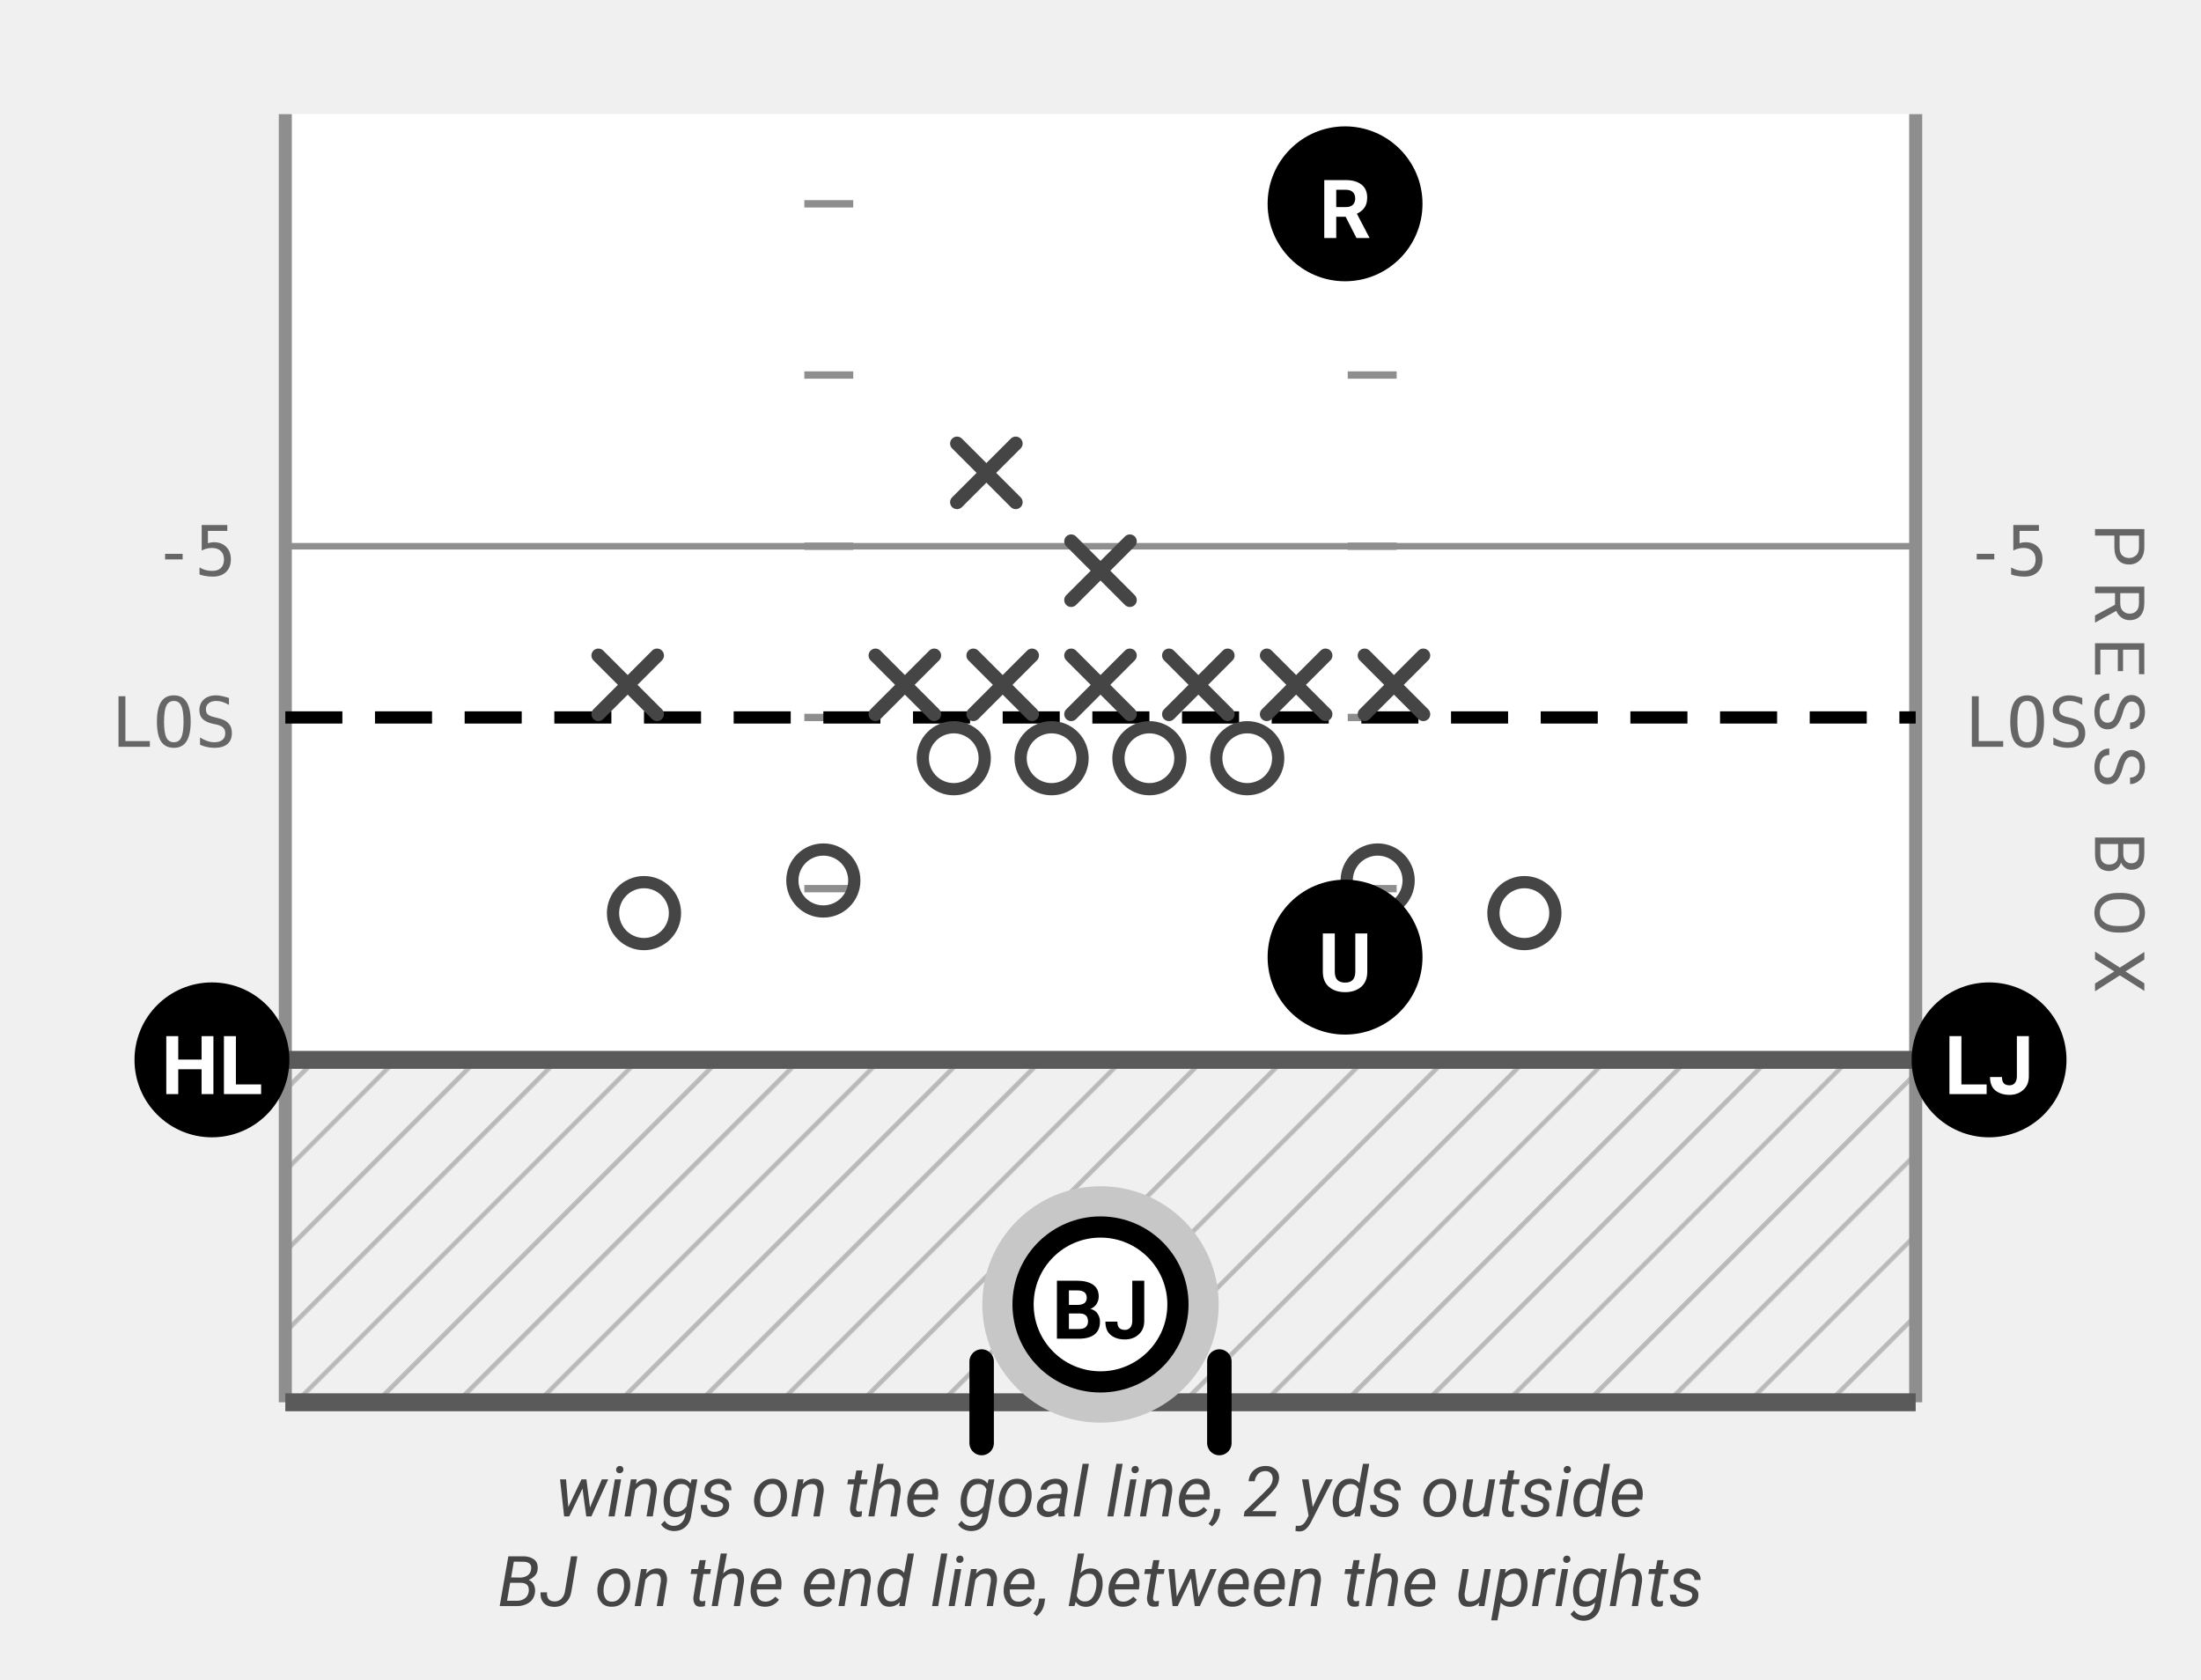
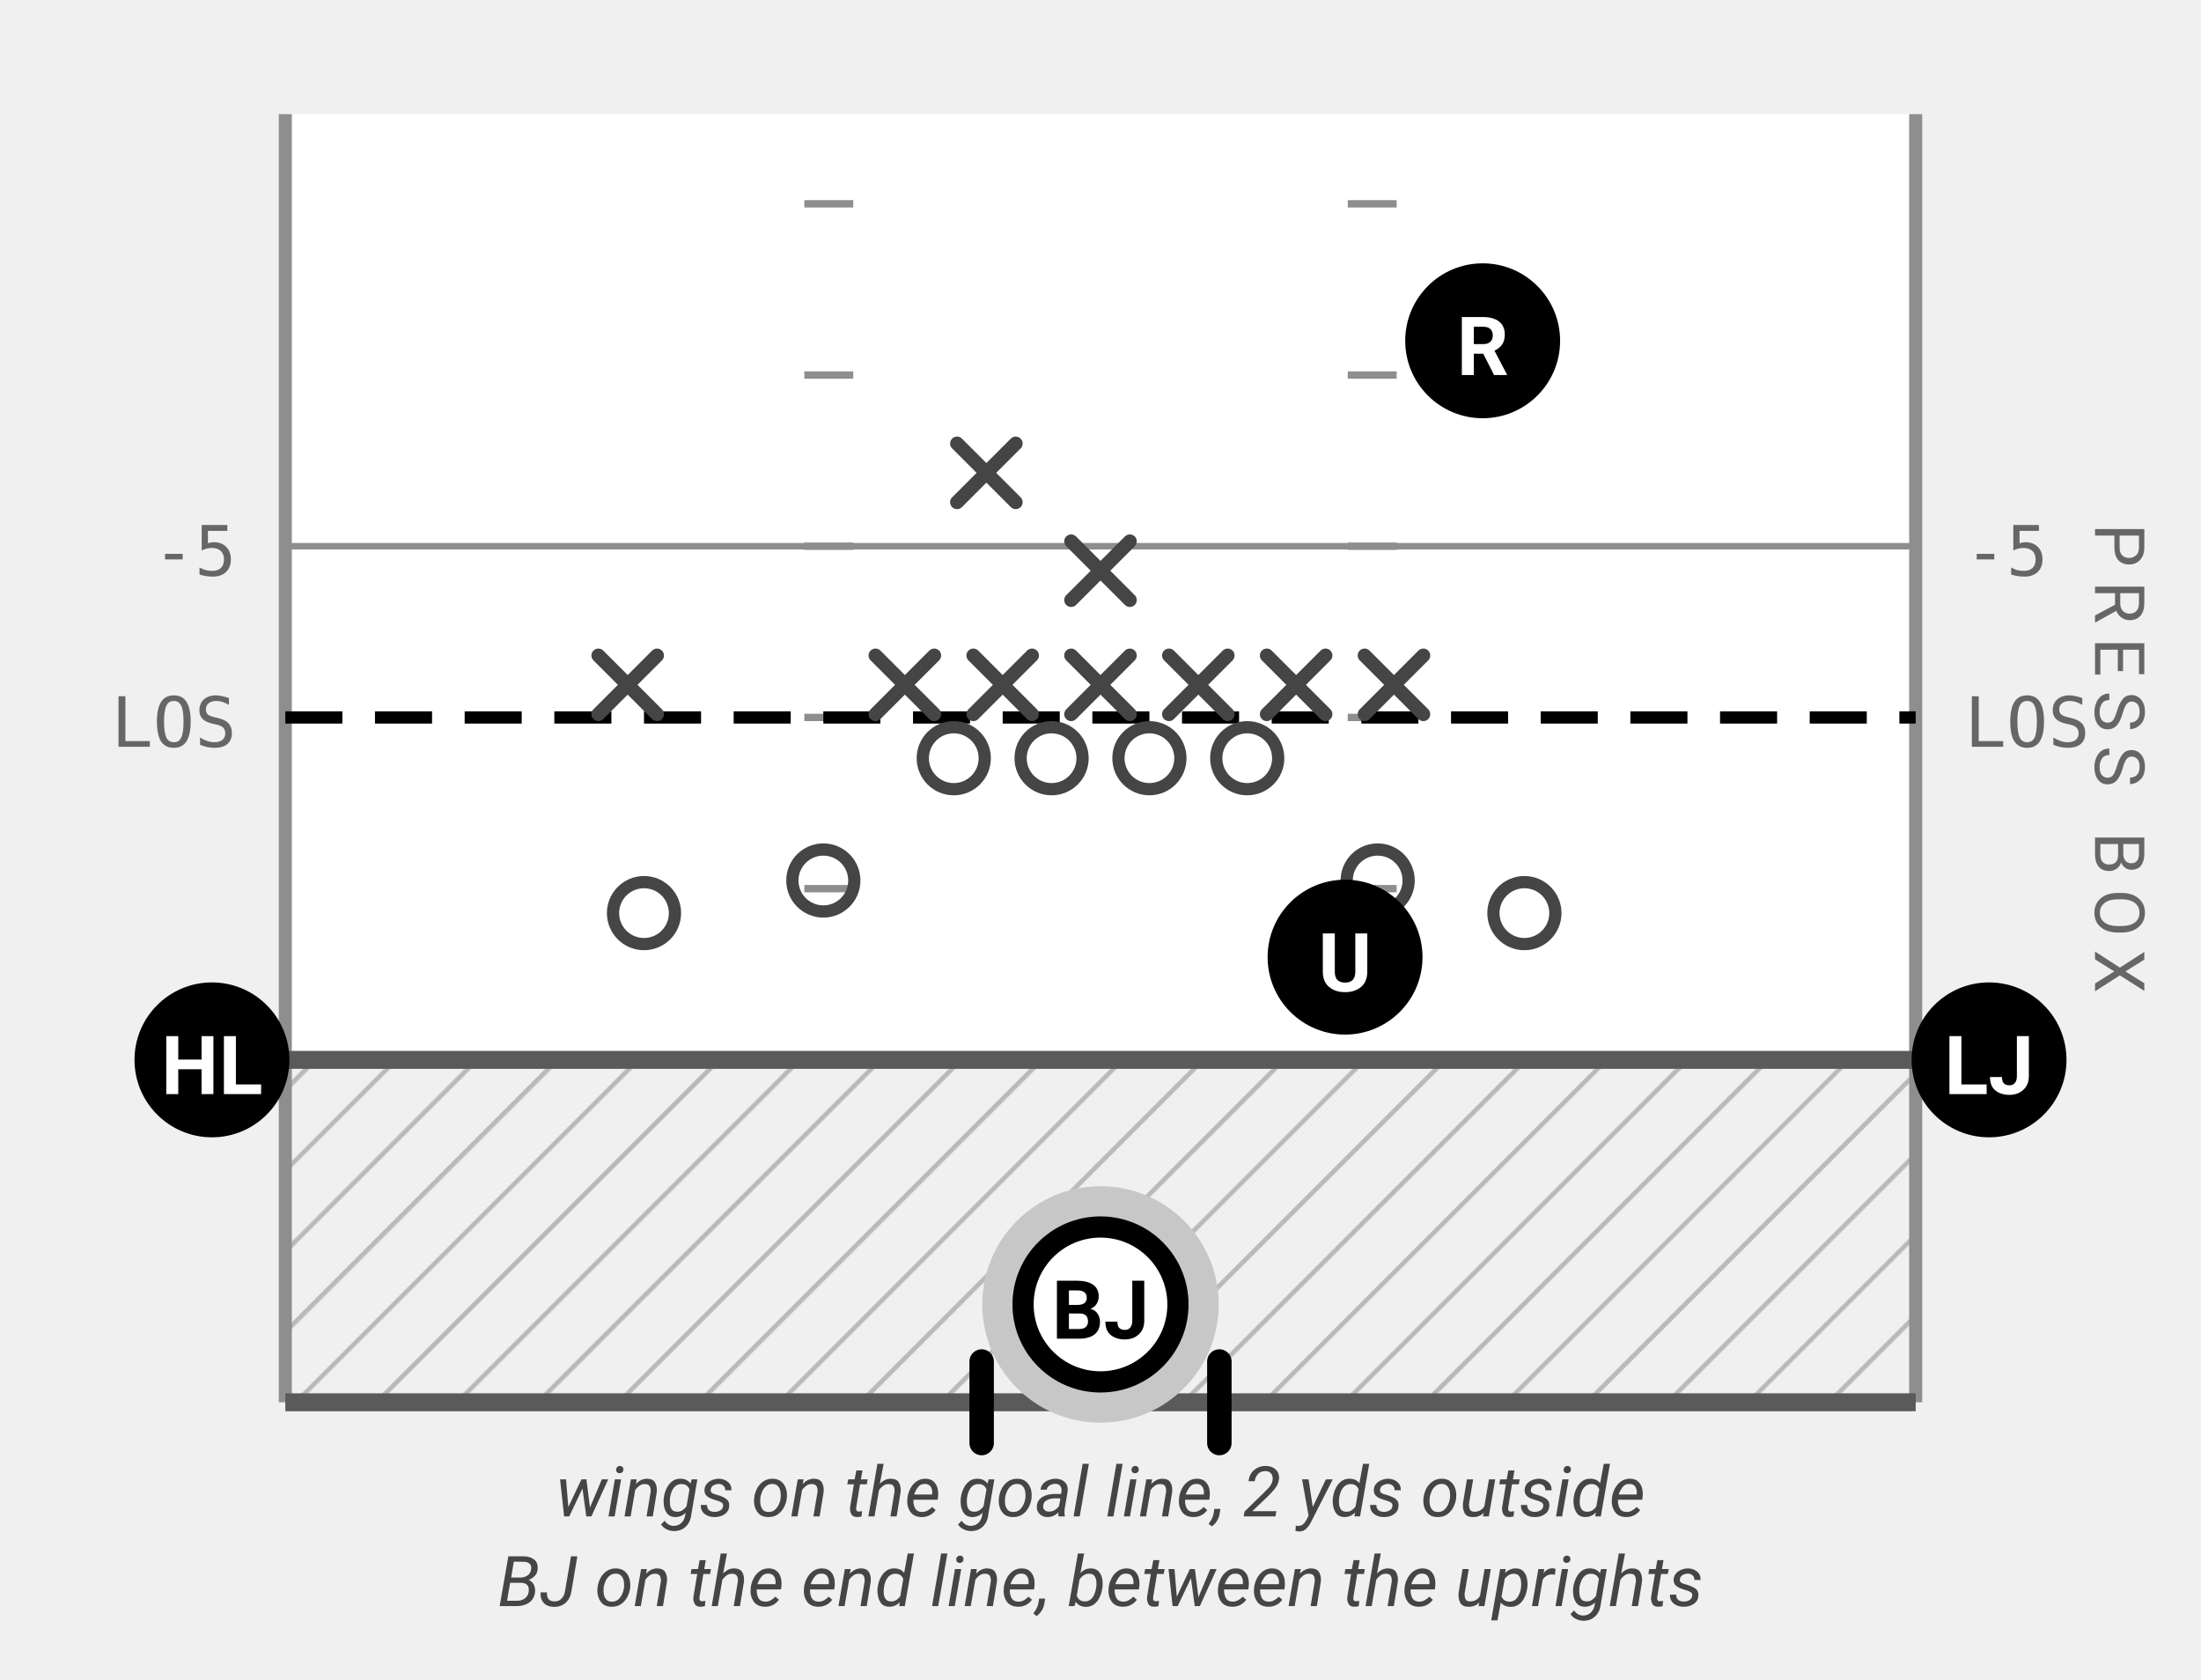
<svg xmlns="http://www.w3.org/2000/svg" viewBox="0 0 270 206" role="img" aria-label="Goal line — Back Judge position, crew of 5">
  <style>svg{font-family:system-ui,-apple-system,"Segoe UI",Roboto,"Helvetica Neue",Arial,sans-serif}
.turf{fill:#FFFFFF}
.ez{fill:url(#hz)}
.hl{stroke:#B8B8B8;stroke-width:1.15}
.sl{stroke:#8E8E8E;stroke-width:1.6;fill:none}
.yl{stroke:#8E8E8E;stroke-width:.8;fill:none}
.gl{stroke:#5A5A5A;stroke-width:2.2;fill:none}
.rl{stroke:#000000;stroke-width:1.5;stroke-dasharray:7 4;fill:none}
.hash{stroke:#8E8E8E;stroke-width:.9}
.post{stroke:#000000;stroke-width:3;fill:none;stroke-linecap:round}
.ylab{font-family:ui-monospace,Menlo,Consolas,monospace;font-size:8.5px;fill:#666666}
.ylab.end{text-anchor:end}
.ylab.start{text-anchor:start}
.pb{font-size:8.5px;letter-spacing:.2em;fill:#666666;text-anchor:middle;text-transform:uppercase}
.kp line{stroke:#454545;stroke-width:1.7;stroke-linecap:round}
.rp{fill:none;stroke:#454545;stroke-width:1.5}
.hat-b{fill:#000000}
.hat-w{fill:#FFFFFF;stroke:#000000;stroke-width:2.6}
.halo{fill:#C7C7C7}
.mk{font-size:10px;font-weight:600;text-anchor:middle}
.mk-l{fill:#FFFFFF}
.mk-d{fill:#000000}
.mv{stroke:#000000;stroke-width:1.7;fill:none;stroke-dasharray:.1 4.4;stroke-linecap:round}
.arh{fill:#000000}
.mvlab{font-size:8.4px;fill:#454545;text-anchor:middle;font-style:italic}
.note{font-size:8.6px;fill:#454545;font-style:italic}
.note.middle{text-anchor:middle}
.note.start{text-anchor:start}
.note.end{text-anchor:end}
.flagk{fill:#000000}
.flagt{stroke:#000000;stroke-width:1.4;stroke-linecap:round}</style>
  <defs>
    <pattern id="hz" width="7" height="7" patternUnits="userSpaceOnUse" patternTransform="rotate(45)">
      <line x1="0" y1="0" x2="0" y2="7" class="hl" />
    </pattern>
    <marker id="ar" viewBox="0 0 10 10" refX="8" refY="5" markerWidth="5" markerHeight="5" orient="auto-start-reverse">
      <path d="M0,1 L9,5 L0,9 z" class="arh" />
    </marker>
  </defs>
  <rect x="35" y="14" width="200" height="116" class="turf" />
  <rect x="35" y="130" width="200" height="42" class="ez" />
  <line x1="98.67" y1="25" x2="104.67" y2="25" class="hash" />
  <line x1="165.33" y1="25" x2="171.33" y2="25" class="hash" />
  <line x1="98.67" y1="46" x2="104.67" y2="46" class="hash" />
  <line x1="165.33" y1="46" x2="171.33" y2="46" class="hash" />
  <line x1="98.67" y1="67" x2="104.67" y2="67" class="hash" />
  <line x1="165.33" y1="67" x2="171.33" y2="67" class="hash" />
  <line x1="98.67" y1="88" x2="104.67" y2="88" class="hash" />
  <line x1="165.33" y1="88" x2="171.33" y2="88" class="hash" />
  <line x1="98.67" y1="109" x2="104.67" y2="109" class="hash" />
  <line x1="165.33" y1="109" x2="171.33" y2="109" class="hash" />
  <line x1="98.67" y1="130" x2="104.67" y2="130" class="hash" />
  <line x1="165.33" y1="130" x2="171.33" y2="130" class="hash" />
  <line x1="35" y1="14" x2="35" y2="172" class="sl" />
  <line x1="235" y1="14" x2="235" y2="172" class="sl" />
  <line x1="35" y1="67" x2="235" y2="67" class="yl" />
  <text x="29" y="70.6" class="ylab end">-5</text>
  <text x="241" y="70.6" class="ylab start">-5</text>
  <line x1="35" y1="88" x2="235" y2="88" class="rl" />
  <text x="29" y="91.6" class="ylab end">LOS</text>
  <text x="241" y="91.6" class="ylab start">LOS</text>
  <line x1="35" y1="130" x2="235" y2="130" class="gl" />
  <text x="29" y="133.6" class="ylab end">G</text>
  <text x="241" y="133.6" class="ylab start">G</text>
  <line x1="35" y1="172" x2="235" y2="172" class="gl" />
  <line x1="120.42" y1="167" x2="120.42" y2="177" class="post" />
  <line x1="149.58" y1="167" x2="149.58" y2="177" class="post" />
  <text x="257" y="93" class="pb" transform="rotate(90 257 93)">PRESS BOX</text>
  <g class="kp">
    <line x1="107.4" y1="80.4" x2="114.6" y2="87.6" />
    <line x1="107.4" y1="87.6" x2="114.6" y2="80.4" />
  </g>
  <g class="kp">
    <line x1="119.4" y1="80.4" x2="126.6" y2="87.6" />
    <line x1="119.4" y1="87.6" x2="126.6" y2="80.4" />
  </g>
  <g class="kp">
    <line x1="131.4" y1="80.4" x2="138.6" y2="87.6" />
    <line x1="131.4" y1="87.6" x2="138.6" y2="80.4" />
  </g>
  <g class="kp">
    <line x1="143.4" y1="80.4" x2="150.6" y2="87.6" />
    <line x1="143.4" y1="87.6" x2="150.6" y2="80.4" />
  </g>
  <g class="kp">
    <line x1="155.4" y1="80.4" x2="162.6" y2="87.6" />
    <line x1="155.4" y1="87.6" x2="162.6" y2="80.4" />
  </g>
  <g class="kp">
    <line x1="167.4" y1="80.4" x2="174.6" y2="87.6" />
    <line x1="167.4" y1="87.6" x2="174.6" y2="80.4" />
  </g>
  <g class="kp">
    <line x1="73.4" y1="80.4" x2="80.6" y2="87.6" />
    <line x1="73.4" y1="87.6" x2="80.6" y2="80.4" />
  </g>
  <g class="kp">
    <line x1="131.4" y1="66.4" x2="138.6" y2="73.6" />
    <line x1="131.4" y1="73.6" x2="138.6" y2="66.4" />
  </g>
  <g class="kp">
    <line x1="117.4" y1="54.4" x2="124.6" y2="61.6" />
    <line x1="117.4" y1="61.6" x2="124.6" y2="54.4" />
  </g>
  <circle cx="117" cy="93" r="3.8" class="rp" />
  <circle cx="129" cy="93" r="3.8" class="rp" />
  <circle cx="141" cy="93" r="3.8" class="rp" />
  <circle cx="153" cy="93" r="3.8" class="rp" />
  <circle cx="101" cy="108" r="3.8" class="rp" />
  <circle cx="169" cy="108" r="3.8" class="rp" />
  <circle cx="79" cy="112" r="3.8" class="rp" />
  <circle cx="187" cy="112" r="3.8" class="rp" />
  <g>
-     <circle cx="165" cy="25" r="9.5" class="hat-b" />
-     <text x="165" y="29.2" class="mk mk-l">R</text>
+     <circle cx="181.88" cy="41.8" r="9.5" class="hat-b" />
+     <text x="181.88" y="46" class="mk mk-l">R</text>
  </g>
  <g>
    <circle cx="165" cy="117.4" r="9.5" class="hat-b" />
    <text x="165" y="121.6" class="mk mk-l">U</text>
  </g>
  <g>
    <circle cx="26" cy="130" r="9.5" class="hat-b" />
    <text x="26" y="134.2" class="mk mk-l">HL</text>
  </g>
  <g>
    <circle cx="244" cy="130" r="9.5" class="hat-b" />
    <text x="244" y="134.2" class="mk mk-l">LJ</text>
  </g>
  <g class="you">
    <circle cx="135" cy="160" r="14.5" class="halo" />
    <circle cx="135" cy="160" r="9.5" class="hat-w" />
    <text x="135" y="164.2" class="mk mk-d">BJ</text>
  </g>
  <text x="135" y="197" class="note middle">BJ on the end line, between the uprights</text>
  <text x="135" y="186" class="note middle">wings on the goal line, 2 yds outside</text>
</svg>
